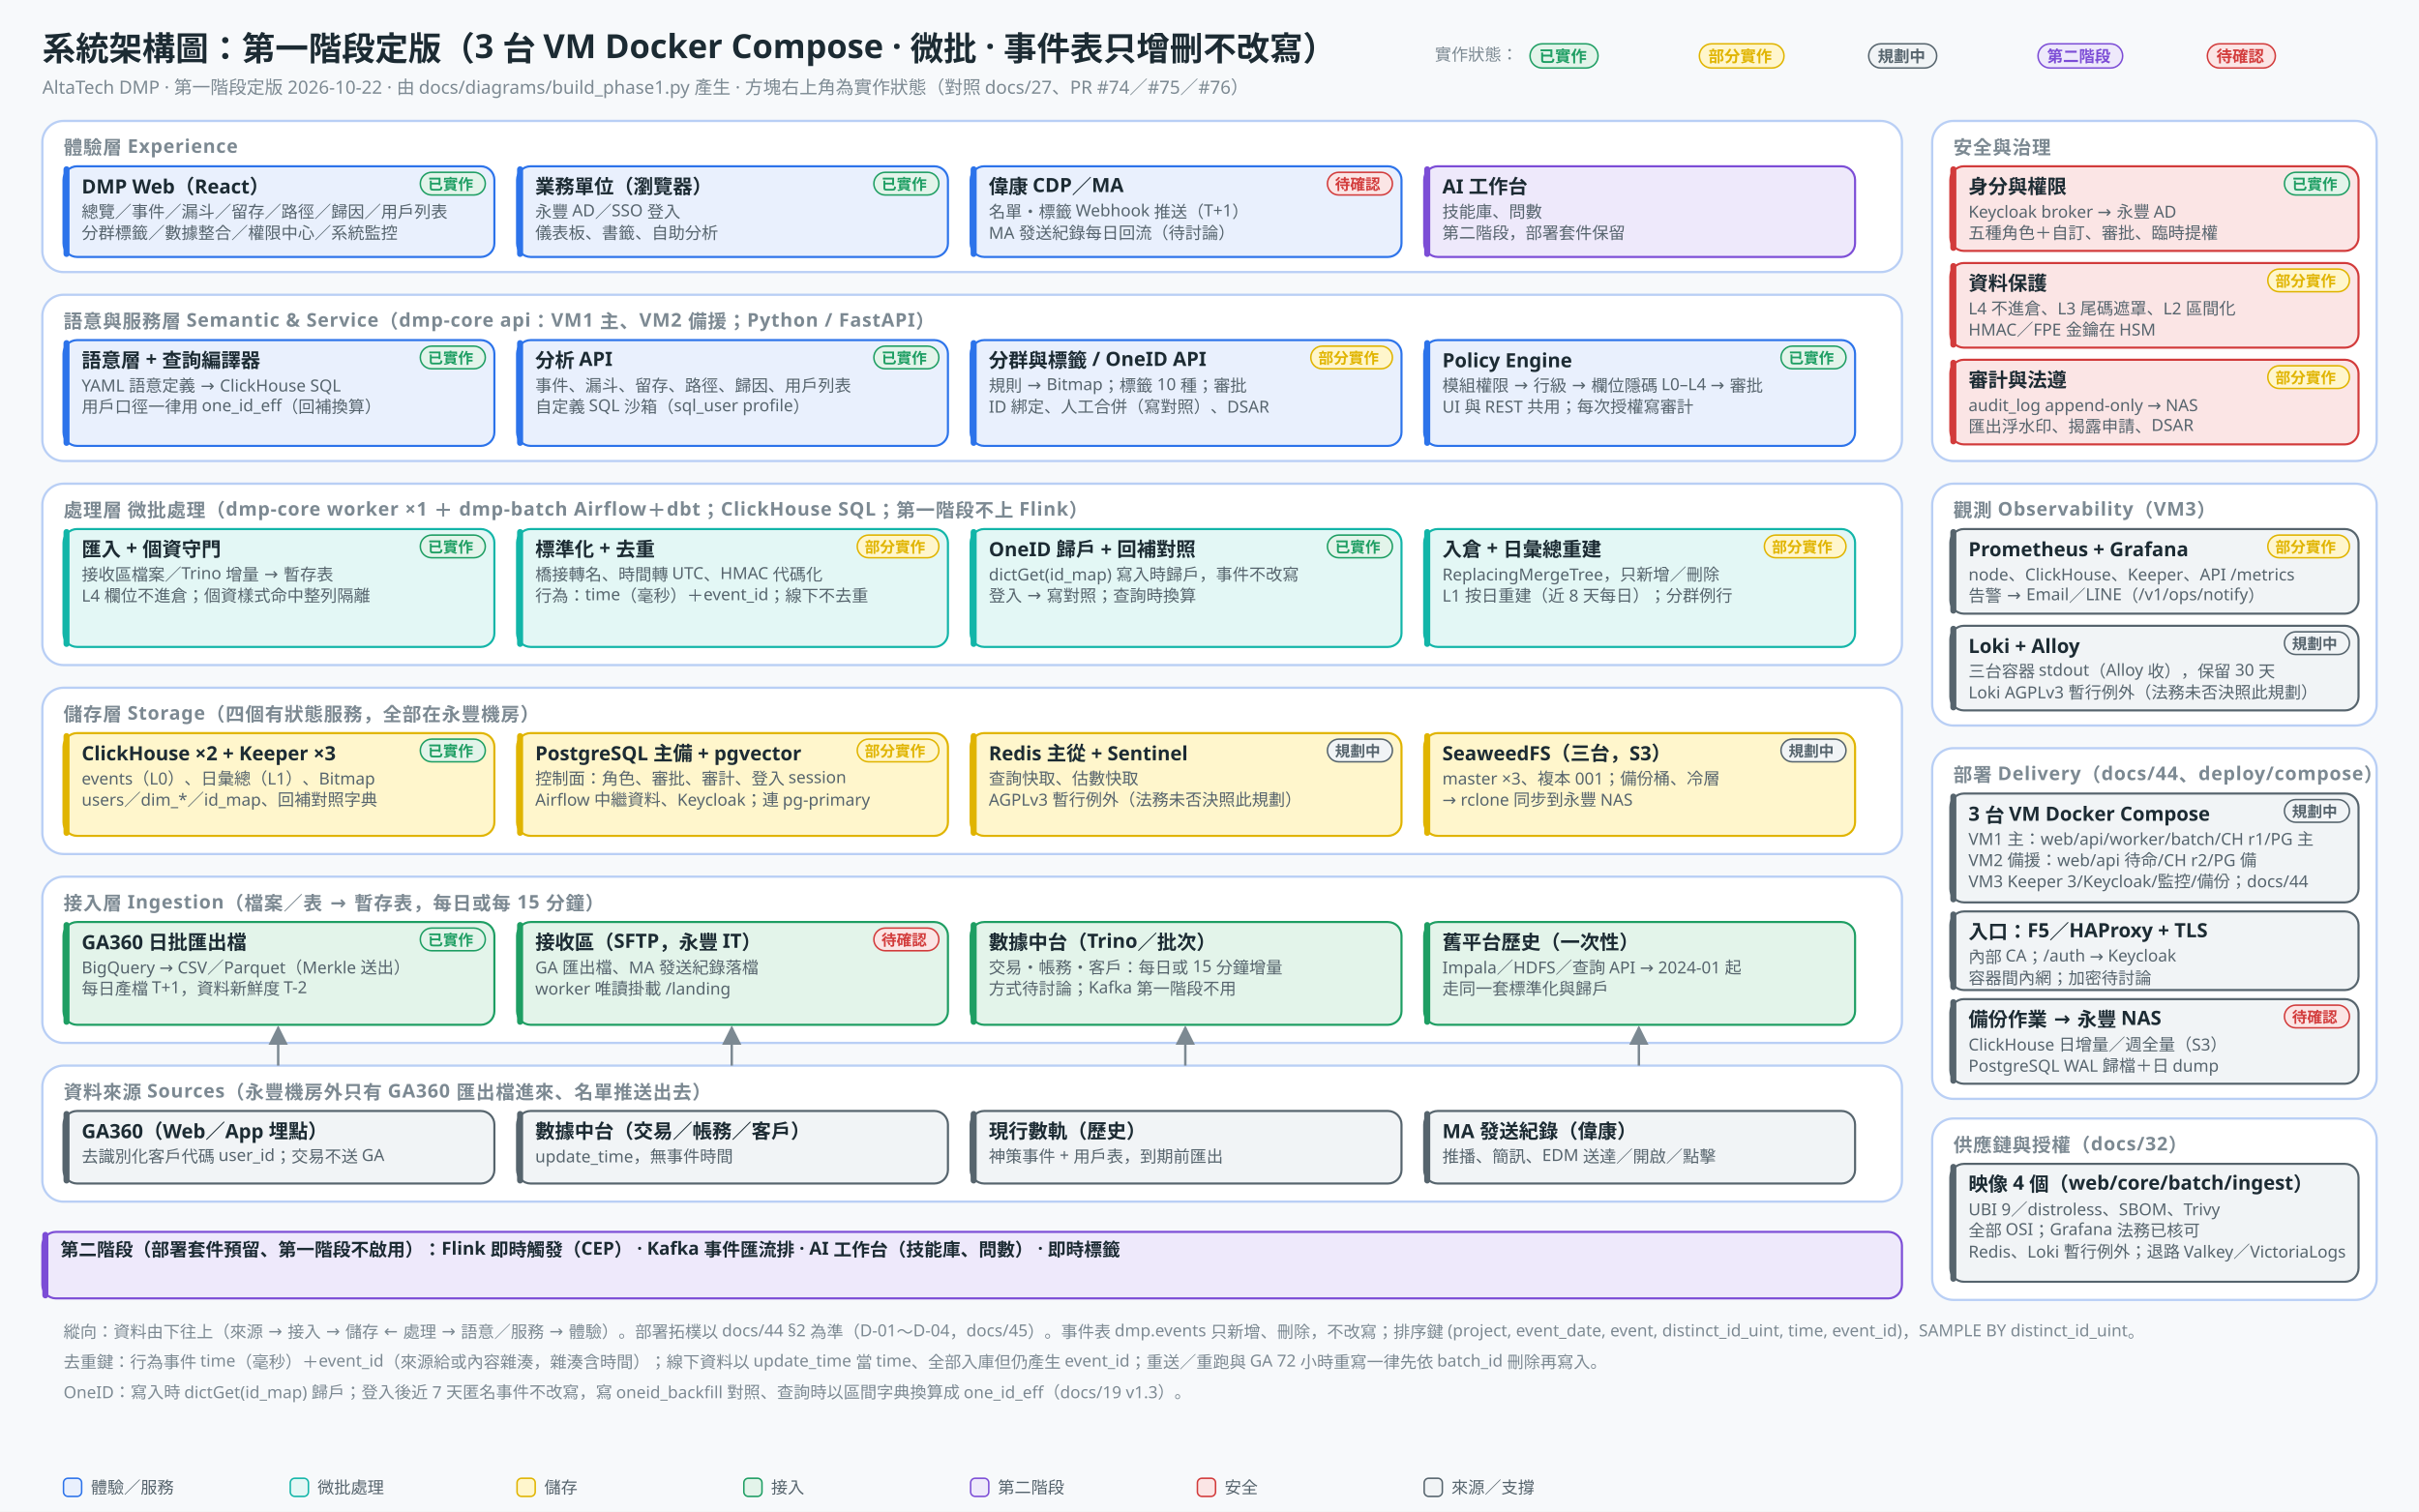
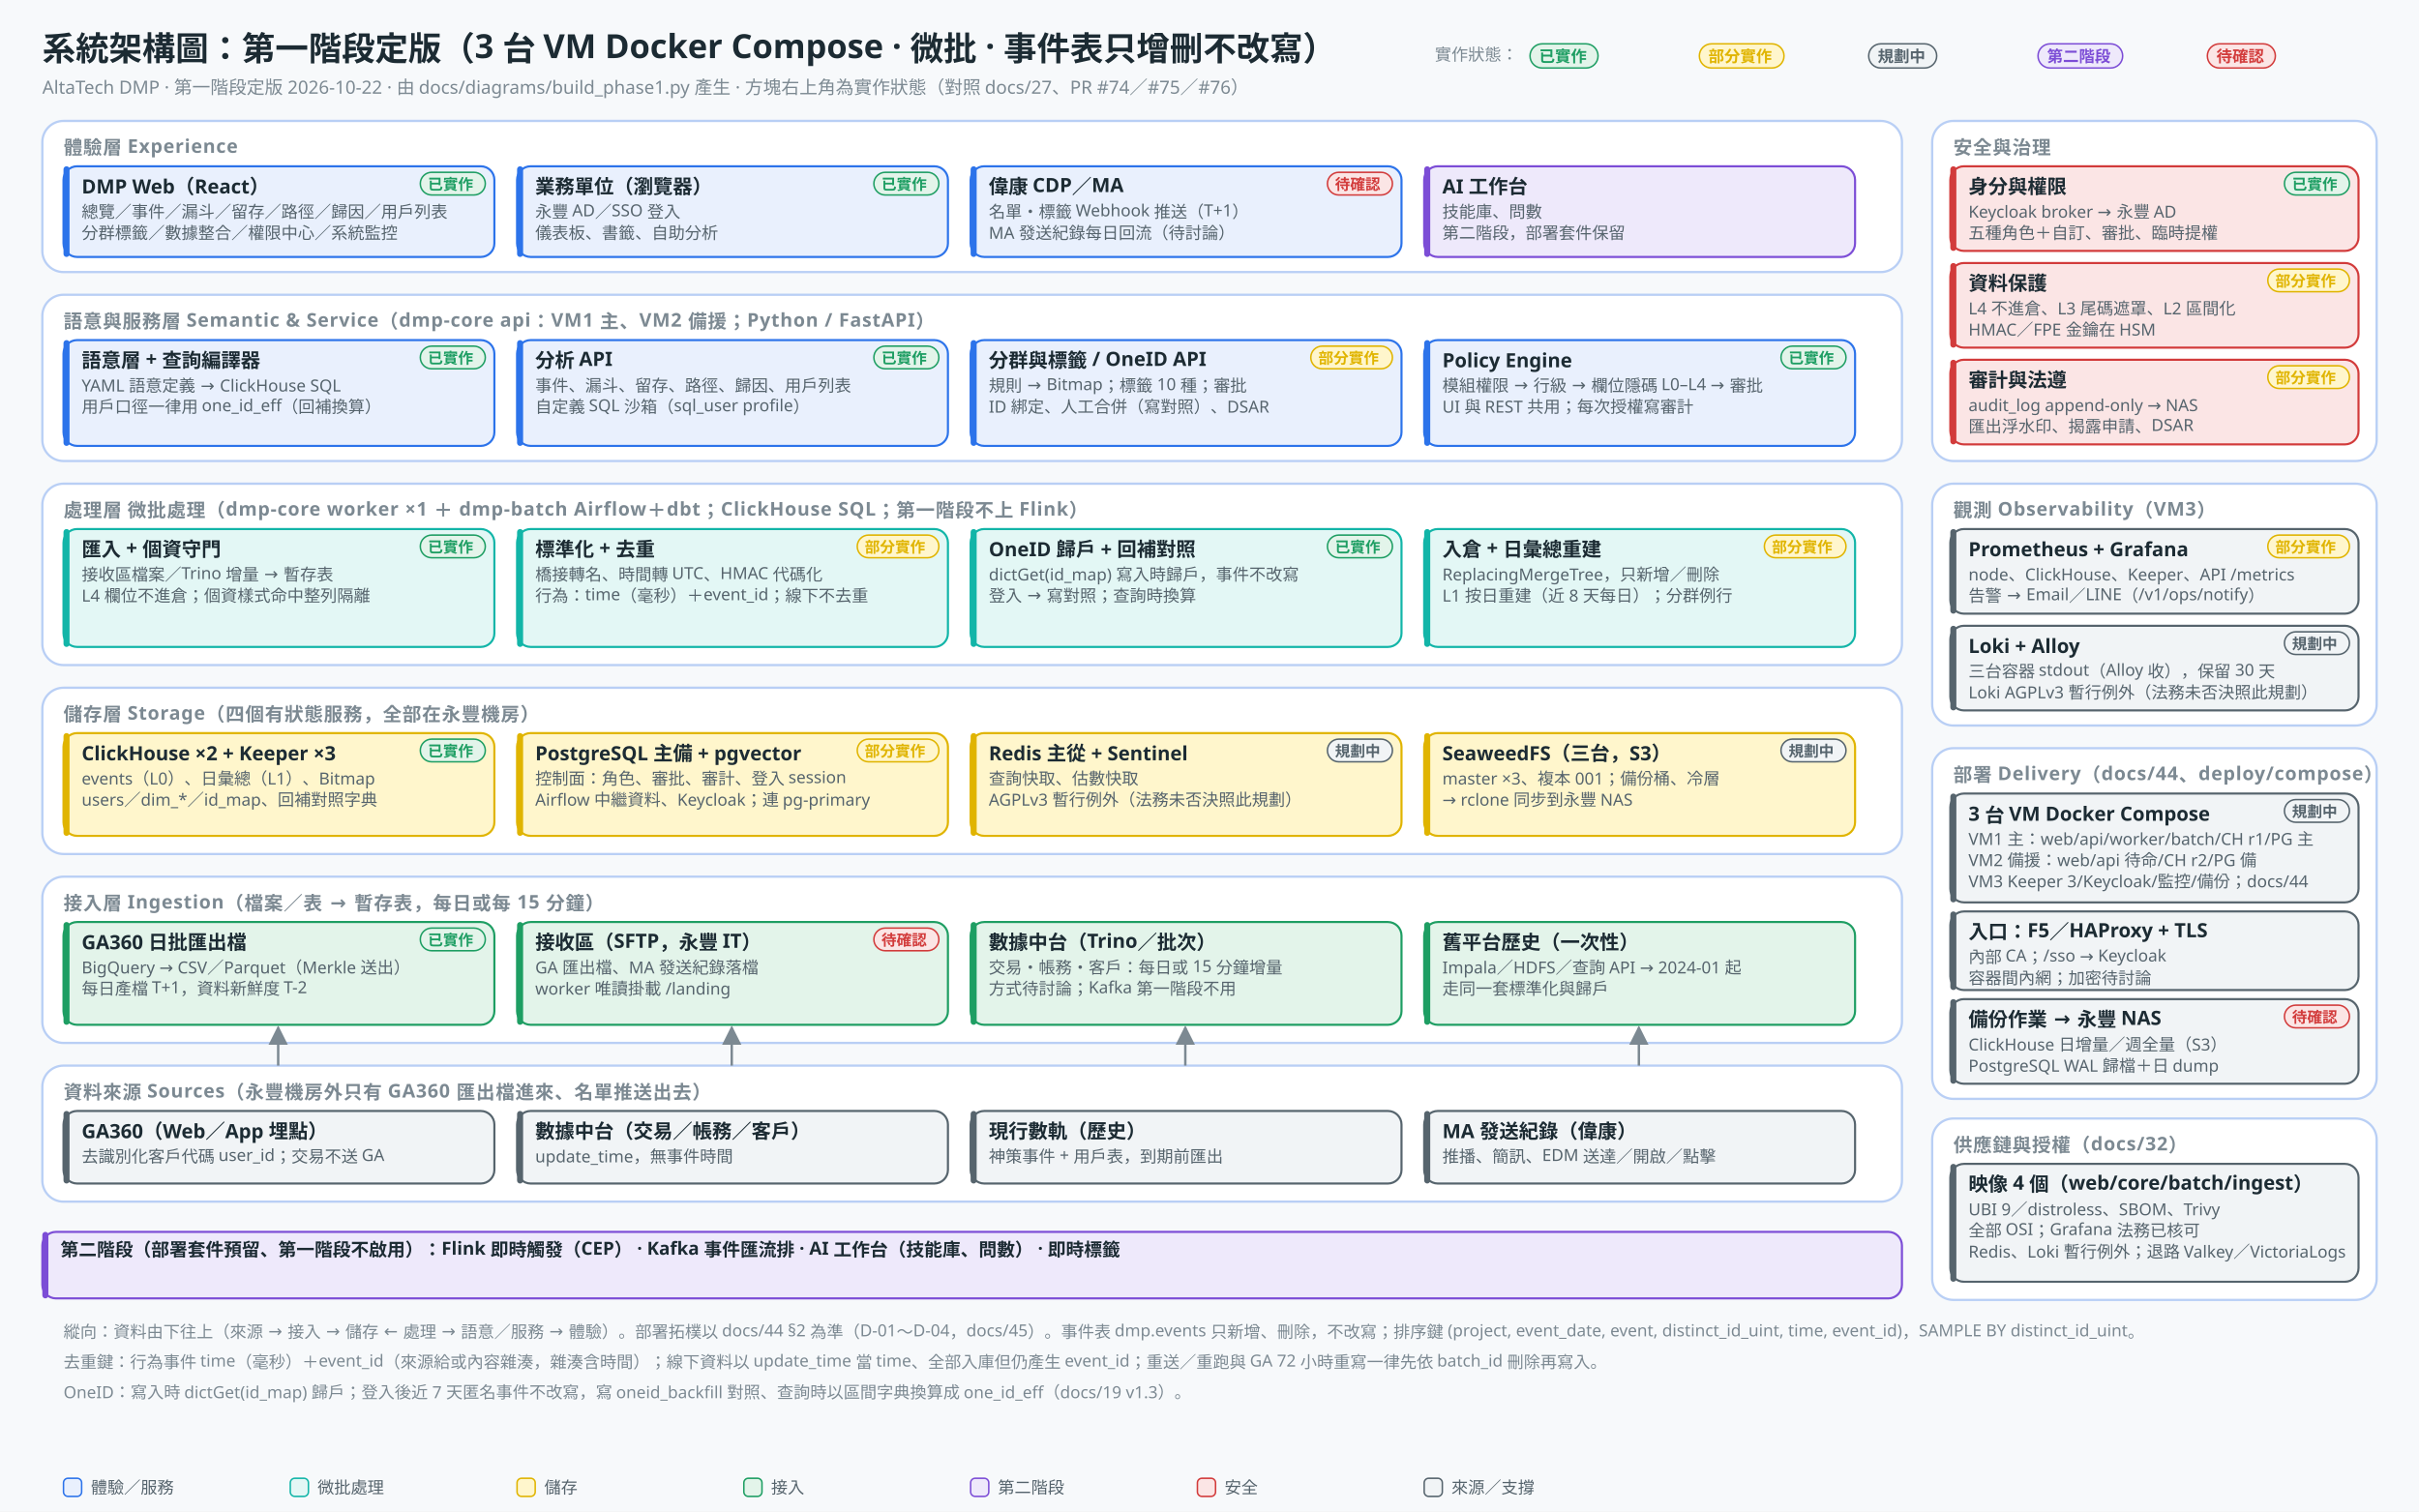
<svg xmlns="http://www.w3.org/2000/svg" viewBox="0 0 1600 1000" width="1600" height="1000">
  <defs>
    <marker id="ah" markerWidth="8" markerHeight="8" refX="7" refY="4" orient="auto">
      <path d="M0,0 L8,4 L0,8 z" fill="#7C8992" />
    </marker>
  </defs>
  <rect width="1600" height="1000" fill="#F7F9FB" />
  <text x="28" y="40" font-family="'Plus Jakarta Sans','Noto Sans TC','PingFang TC','Microsoft JhengHei',sans-serif" font-size="22" font-weight="800" fill="#1C2B33">系統架構圖：第一階段定版（3 台 VM Docker Compose · 微批 · 事件表只增刪不改寫）</text>
  <text x="1004" y="40" font-family="'Plus Jakarta Sans','Noto Sans TC','PingFang TC','Microsoft JhengHei',sans-serif" font-size="11" fill="#7C8992" text-anchor="end">實作狀態：</text>
  <rect x="1012" y="29" width="45" height="16" rx="8" fill="#E3F4EA" stroke="#1E9E63" />
  <text x="1018" y="41" font-family="'Plus Jakarta Sans','Noto Sans TC','PingFang TC','Microsoft JhengHei',sans-serif" font-size="10.5" font-weight="700" fill="#1E9E63">已實作</text>
  <rect x="1124" y="29" width="56" height="16" rx="8" fill="#FFF6CC" stroke="#E0B400" />
  <text x="1130" y="41" font-family="'Plus Jakarta Sans','Noto Sans TC','PingFang TC','Microsoft JhengHei',sans-serif" font-size="10.5" font-weight="700" fill="#E0B400">部分實作</text>
  <rect x="1236" y="29" width="45" height="16" rx="8" fill="#F1F4F6" stroke="#56646D" />
  <text x="1242" y="41" font-family="'Plus Jakarta Sans','Noto Sans TC','PingFang TC','Microsoft JhengHei',sans-serif" font-size="10.5" font-weight="700" fill="#56646D">規劃中</text>
  <rect x="1348" y="29" width="56" height="16" rx="8" fill="#EEE9FB" stroke="#7C4DD6" />
  <text x="1354" y="41" font-family="'Plus Jakarta Sans','Noto Sans TC','PingFang TC','Microsoft JhengHei',sans-serif" font-size="10.5" font-weight="700" fill="#7C4DD6">第二階段</text>
  <rect x="1460" y="29" width="45" height="16" rx="8" fill="#FBE5E5" stroke="#D23B3B" />
  <text x="1466" y="41" font-family="'Plus Jakarta Sans','Noto Sans TC','PingFang TC','Microsoft JhengHei',sans-serif" font-size="10.5" font-weight="700" fill="#D23B3B">待確認</text>
  <text x="28" y="62" font-family="'Plus Jakarta Sans','Noto Sans TC','PingFang TC','Microsoft JhengHei',sans-serif" font-size="12" fill="#7C8992">AltaTech DMP · 第一階段定版 2026-10-22 · 由 docs/diagrams/build_phase1.py 產生 · 方塊右上角為實作狀態（對照 docs/27、PR #74／#75／#76）</text>
  <rect x="28" y="80" width="1230" height="100" rx="14" fill="#FFFFFF" stroke="#B9CFF5" stroke-width="1.5" />
  <text x="42" y="102" font-family="'Plus Jakarta Sans','Noto Sans TC','PingFang TC','Microsoft JhengHei',sans-serif" font-size="12.5" font-weight="800" fill="#7C8992" letter-spacing=".5">體驗層  Experience</text>
  <rect x="42" y="110" width="285" height="60" rx="9" fill="#E9F0FD" stroke="#2C73EA" stroke-width="1.4" />
  <rect x="42" y="110" width="4" height="60" rx="2" fill="#2C73EA" />
  <text x="54" y="128" font-family="'Plus Jakarta Sans','Noto Sans TC','PingFang TC','Microsoft JhengHei',sans-serif" font-size="13" font-weight="700" fill="#1C2B33">DMP Web（React）</text>
  <text x="54" y="144" font-family="'Plus Jakarta Sans','Noto Sans TC','PingFang TC','Microsoft JhengHei',sans-serif" font-size="11" fill="#56646D">總覽／事件／漏斗／留存／路徑／歸因／用戶列表</text>
  <text x="54" y="158" font-family="'Plus Jakarta Sans','Noto Sans TC','PingFang TC','Microsoft JhengHei',sans-serif" font-size="11" fill="#56646D">分群標籤／數據整合／權限中心／系統監控</text>
  <rect x="278" y="114" width="43" height="15" rx="7.5" fill="#E3F4EA" stroke="#1E9E63" stroke-width="1" />
  <text x="283" y="125.5" font-family="'Plus Jakarta Sans','Noto Sans TC','PingFang TC','Microsoft JhengHei',sans-serif" font-size="10" font-weight="700" fill="#1E9E63">已實作</text>
  <rect x="342" y="110" width="285" height="60" rx="9" fill="#E9F0FD" stroke="#2C73EA" stroke-width="1.4" />
  <rect x="342" y="110" width="4" height="60" rx="2" fill="#2C73EA" />
  <text x="354" y="128" font-family="'Plus Jakarta Sans','Noto Sans TC','PingFang TC','Microsoft JhengHei',sans-serif" font-size="13" font-weight="700" fill="#1C2B33">業務單位（瀏覽器）</text>
  <text x="354" y="144" font-family="'Plus Jakarta Sans','Noto Sans TC','PingFang TC','Microsoft JhengHei',sans-serif" font-size="11" fill="#56646D">永豐 AD／SSO 登入</text>
  <text x="354" y="158" font-family="'Plus Jakarta Sans','Noto Sans TC','PingFang TC','Microsoft JhengHei',sans-serif" font-size="11" fill="#56646D">儀表板、書籤、自助分析</text>
  <rect x="578" y="114" width="43" height="15" rx="7.5" fill="#E3F4EA" stroke="#1E9E63" stroke-width="1" />
  <text x="583" y="125.5" font-family="'Plus Jakarta Sans','Noto Sans TC','PingFang TC','Microsoft JhengHei',sans-serif" font-size="10" font-weight="700" fill="#1E9E63">已實作</text>
  <rect x="642" y="110" width="285" height="60" rx="9" fill="#E9F0FD" stroke="#2C73EA" stroke-width="1.4" />
  <rect x="642" y="110" width="4" height="60" rx="2" fill="#2C73EA" />
  <text x="654" y="128" font-family="'Plus Jakarta Sans','Noto Sans TC','PingFang TC','Microsoft JhengHei',sans-serif" font-size="13" font-weight="700" fill="#1C2B33">偉康 CDP／MA</text>
  <text x="654" y="144" font-family="'Plus Jakarta Sans','Noto Sans TC','PingFang TC','Microsoft JhengHei',sans-serif" font-size="11" fill="#56646D">名單・標籤 Webhook 推送（T+1）</text>
  <text x="654" y="158" font-family="'Plus Jakarta Sans','Noto Sans TC','PingFang TC','Microsoft JhengHei',sans-serif" font-size="11" fill="#56646D">MA 發送紀錄每日回流（待討論）</text>
  <rect x="878" y="114" width="43" height="15" rx="7.5" fill="#FBE5E5" stroke="#D23B3B" stroke-width="1" />
  <text x="883" y="125.5" font-family="'Plus Jakarta Sans','Noto Sans TC','PingFang TC','Microsoft JhengHei',sans-serif" font-size="10" font-weight="700" fill="#D23B3B">待確認</text>
  <rect x="942" y="110" width="285" height="60" rx="9" fill="#EEE9FB" stroke="#7C4DD6" stroke-width="1.4" />
  <rect x="942" y="110" width="4" height="60" rx="2" fill="#7C4DD6" />
  <text x="954" y="128" font-family="'Plus Jakarta Sans','Noto Sans TC','PingFang TC','Microsoft JhengHei',sans-serif" font-size="13" font-weight="700" fill="#1C2B33">AI 工作台</text>
  <text x="954" y="144" font-family="'Plus Jakarta Sans','Noto Sans TC','PingFang TC','Microsoft JhengHei',sans-serif" font-size="11" fill="#56646D">技能庫、問數</text>
  <text x="954" y="158" font-family="'Plus Jakarta Sans','Noto Sans TC','PingFang TC','Microsoft JhengHei',sans-serif" font-size="11" fill="#56646D">第二階段，部署套件保留</text>
  <rect x="28" y="195" width="1230" height="110" rx="14" fill="#FFFFFF" stroke="#B9CFF5" stroke-width="1.5" />
  <text x="42" y="217" font-family="'Plus Jakarta Sans','Noto Sans TC','PingFang TC','Microsoft JhengHei',sans-serif" font-size="12.5" font-weight="800" fill="#7C8992" letter-spacing=".5">語意與服務層  Semantic &amp; Service（dmp-core api：VM1 主、VM2 備援；Python / FastAPI）</text>
  <rect x="42" y="225" width="285" height="70" rx="9" fill="#E9F0FD" stroke="#2C73EA" stroke-width="1.4" />
  <rect x="42" y="225" width="4" height="70" rx="2" fill="#2C73EA" />
  <text x="54" y="243" font-family="'Plus Jakarta Sans','Noto Sans TC','PingFang TC','Microsoft JhengHei',sans-serif" font-size="13" font-weight="700" fill="#1C2B33">語意層 + 查詢編譯器</text>
  <text x="54" y="259" font-family="'Plus Jakarta Sans','Noto Sans TC','PingFang TC','Microsoft JhengHei',sans-serif" font-size="11" fill="#56646D">YAML 語意定義 → ClickHouse SQL</text>
  <text x="54" y="273" font-family="'Plus Jakarta Sans','Noto Sans TC','PingFang TC','Microsoft JhengHei',sans-serif" font-size="11" fill="#56646D">用戶口徑一律用 one_id_eff（回補換算）</text>
  <rect x="278" y="229" width="43" height="15" rx="7.5" fill="#E3F4EA" stroke="#1E9E63" stroke-width="1" />
  <text x="283" y="240.5" font-family="'Plus Jakarta Sans','Noto Sans TC','PingFang TC','Microsoft JhengHei',sans-serif" font-size="10" font-weight="700" fill="#1E9E63">已實作</text>
  <rect x="342" y="225" width="285" height="70" rx="9" fill="#E9F0FD" stroke="#2C73EA" stroke-width="1.4" />
  <rect x="342" y="225" width="4" height="70" rx="2" fill="#2C73EA" />
  <text x="354" y="243" font-family="'Plus Jakarta Sans','Noto Sans TC','PingFang TC','Microsoft JhengHei',sans-serif" font-size="13" font-weight="700" fill="#1C2B33">分析 API</text>
  <text x="354" y="259" font-family="'Plus Jakarta Sans','Noto Sans TC','PingFang TC','Microsoft JhengHei',sans-serif" font-size="11" fill="#56646D">事件、漏斗、留存、路徑、歸因、用戶列表</text>
  <text x="354" y="273" font-family="'Plus Jakarta Sans','Noto Sans TC','PingFang TC','Microsoft JhengHei',sans-serif" font-size="11" fill="#56646D">自定義 SQL 沙箱（sql_user profile）</text>
  <rect x="578" y="229" width="43" height="15" rx="7.5" fill="#E3F4EA" stroke="#1E9E63" stroke-width="1" />
  <text x="583" y="240.5" font-family="'Plus Jakarta Sans','Noto Sans TC','PingFang TC','Microsoft JhengHei',sans-serif" font-size="10" font-weight="700" fill="#1E9E63">已實作</text>
  <rect x="642" y="225" width="285" height="70" rx="9" fill="#E9F0FD" stroke="#2C73EA" stroke-width="1.4" />
  <rect x="642" y="225" width="4" height="70" rx="2" fill="#2C73EA" />
  <text x="654" y="243" font-family="'Plus Jakarta Sans','Noto Sans TC','PingFang TC','Microsoft JhengHei',sans-serif" font-size="13" font-weight="700" fill="#1C2B33">分群與標籤 / OneID API</text>
  <text x="654" y="259" font-family="'Plus Jakarta Sans','Noto Sans TC','PingFang TC','Microsoft JhengHei',sans-serif" font-size="11" fill="#56646D">規則 → Bitmap；標籤 10 種；審批</text>
  <text x="654" y="273" font-family="'Plus Jakarta Sans','Noto Sans TC','PingFang TC','Microsoft JhengHei',sans-serif" font-size="11" fill="#56646D">ID 綁定、人工合併（寫對照）、DSAR</text>
  <rect x="867" y="229" width="54" height="15" rx="7.5" fill="#FFF6CC" stroke="#E0B400" stroke-width="1" />
  <text x="872" y="240.5" font-family="'Plus Jakarta Sans','Noto Sans TC','PingFang TC','Microsoft JhengHei',sans-serif" font-size="10" font-weight="700" fill="#E0B400">部分實作</text>
  <rect x="942" y="225" width="285" height="70" rx="9" fill="#E9F0FD" stroke="#2C73EA" stroke-width="1.4" />
  <rect x="942" y="225" width="4" height="70" rx="2" fill="#2C73EA" />
  <text x="954" y="243" font-family="'Plus Jakarta Sans','Noto Sans TC','PingFang TC','Microsoft JhengHei',sans-serif" font-size="13" font-weight="700" fill="#1C2B33">Policy Engine</text>
  <text x="954" y="259" font-family="'Plus Jakarta Sans','Noto Sans TC','PingFang TC','Microsoft JhengHei',sans-serif" font-size="11" fill="#56646D">模組權限 → 行級 → 欄位隱碼 L0–L4 → 審批</text>
  <text x="954" y="273" font-family="'Plus Jakarta Sans','Noto Sans TC','PingFang TC','Microsoft JhengHei',sans-serif" font-size="11" fill="#56646D">UI 與 REST 共用；每次授權寫審計</text>
  <rect x="1178" y="229" width="43" height="15" rx="7.5" fill="#E3F4EA" stroke="#1E9E63" stroke-width="1" />
  <text x="1183" y="240.5" font-family="'Plus Jakarta Sans','Noto Sans TC','PingFang TC','Microsoft JhengHei',sans-serif" font-size="10" font-weight="700" fill="#1E9E63">已實作</text>
  <rect x="28" y="320" width="1230" height="120" rx="14" fill="#FFFFFF" stroke="#B9CFF5" stroke-width="1.5" />
  <text x="42" y="342" font-family="'Plus Jakarta Sans','Noto Sans TC','PingFang TC','Microsoft JhengHei',sans-serif" font-size="12.5" font-weight="800" fill="#7C8992" letter-spacing=".5">處理層  微批處理（dmp-core worker ×1 ＋ dmp-batch Airflow＋dbt；ClickHouse SQL；第一階段不上 Flink）</text>
  <rect x="42" y="350" width="285" height="78" rx="9" fill="#E3F7F5" stroke="#12B5A8" stroke-width="1.4" />
  <rect x="42" y="350" width="4" height="78" rx="2" fill="#12B5A8" />
  <text x="54" y="368" font-family="'Plus Jakarta Sans','Noto Sans TC','PingFang TC','Microsoft JhengHei',sans-serif" font-size="13" font-weight="700" fill="#1C2B33">匯入 + 個資守門</text>
  <text x="54" y="384" font-family="'Plus Jakarta Sans','Noto Sans TC','PingFang TC','Microsoft JhengHei',sans-serif" font-size="11" fill="#56646D">接收區檔案／Trino 增量 → 暫存表</text>
  <text x="54" y="398" font-family="'Plus Jakarta Sans','Noto Sans TC','PingFang TC','Microsoft JhengHei',sans-serif" font-size="11" fill="#56646D">L4 欄位不進倉；個資樣式命中整列隔離</text>
  <rect x="278" y="354" width="43" height="15" rx="7.5" fill="#E3F4EA" stroke="#1E9E63" stroke-width="1" />
  <text x="283" y="365.5" font-family="'Plus Jakarta Sans','Noto Sans TC','PingFang TC','Microsoft JhengHei',sans-serif" font-size="10" font-weight="700" fill="#1E9E63">已實作</text>
  <rect x="342" y="350" width="285" height="78" rx="9" fill="#E3F7F5" stroke="#12B5A8" stroke-width="1.4" />
  <rect x="342" y="350" width="4" height="78" rx="2" fill="#12B5A8" />
  <text x="354" y="368" font-family="'Plus Jakarta Sans','Noto Sans TC','PingFang TC','Microsoft JhengHei',sans-serif" font-size="13" font-weight="700" fill="#1C2B33">標準化 + 去重</text>
  <text x="354" y="384" font-family="'Plus Jakarta Sans','Noto Sans TC','PingFang TC','Microsoft JhengHei',sans-serif" font-size="11" fill="#56646D">橋接轉名、時間轉 UTC、HMAC 代碼化</text>
  <text x="354" y="398" font-family="'Plus Jakarta Sans','Noto Sans TC','PingFang TC','Microsoft JhengHei',sans-serif" font-size="11" fill="#56646D">行為：time（毫秒）＋event_id；線下不去重</text>
  <rect x="567" y="354" width="54" height="15" rx="7.5" fill="#FFF6CC" stroke="#E0B400" stroke-width="1" />
  <text x="572" y="365.5" font-family="'Plus Jakarta Sans','Noto Sans TC','PingFang TC','Microsoft JhengHei',sans-serif" font-size="10" font-weight="700" fill="#E0B400">部分實作</text>
  <rect x="642" y="350" width="285" height="78" rx="9" fill="#E3F7F5" stroke="#12B5A8" stroke-width="1.4" />
  <rect x="642" y="350" width="4" height="78" rx="2" fill="#12B5A8" />
  <text x="654" y="368" font-family="'Plus Jakarta Sans','Noto Sans TC','PingFang TC','Microsoft JhengHei',sans-serif" font-size="13" font-weight="700" fill="#1C2B33">OneID 歸戶 + 回補對照</text>
  <text x="654" y="384" font-family="'Plus Jakarta Sans','Noto Sans TC','PingFang TC','Microsoft JhengHei',sans-serif" font-size="11" fill="#56646D">dictGet(id_map) 寫入時歸戶，事件不改寫</text>
  <text x="654" y="398" font-family="'Plus Jakarta Sans','Noto Sans TC','PingFang TC','Microsoft JhengHei',sans-serif" font-size="11" fill="#56646D">登入 → 寫對照；查詢時換算</text>
  <rect x="878" y="354" width="43" height="15" rx="7.5" fill="#E3F4EA" stroke="#1E9E63" stroke-width="1" />
  <text x="883" y="365.5" font-family="'Plus Jakarta Sans','Noto Sans TC','PingFang TC','Microsoft JhengHei',sans-serif" font-size="10" font-weight="700" fill="#1E9E63">已實作</text>
  <rect x="942" y="350" width="285" height="78" rx="9" fill="#E3F7F5" stroke="#12B5A8" stroke-width="1.4" />
  <rect x="942" y="350" width="4" height="78" rx="2" fill="#12B5A8" />
  <text x="954" y="368" font-family="'Plus Jakarta Sans','Noto Sans TC','PingFang TC','Microsoft JhengHei',sans-serif" font-size="13" font-weight="700" fill="#1C2B33">入倉 + 日彙總重建</text>
  <text x="954" y="384" font-family="'Plus Jakarta Sans','Noto Sans TC','PingFang TC','Microsoft JhengHei',sans-serif" font-size="11" fill="#56646D">ReplacingMergeTree，只新增／刪除</text>
  <text x="954" y="398" font-family="'Plus Jakarta Sans','Noto Sans TC','PingFang TC','Microsoft JhengHei',sans-serif" font-size="11" fill="#56646D">L1 按日重建（近 8 天每日）；分群例行</text>
  <rect x="1167" y="354" width="54" height="15" rx="7.5" fill="#FFF6CC" stroke="#E0B400" stroke-width="1" />
  <text x="1172" y="365.5" font-family="'Plus Jakarta Sans','Noto Sans TC','PingFang TC','Microsoft JhengHei',sans-serif" font-size="10" font-weight="700" fill="#E0B400">部分實作</text>
  <rect x="28" y="455" width="1230" height="110" rx="14" fill="#FFFFFF" stroke="#B9CFF5" stroke-width="1.5" />
  <text x="42" y="477" font-family="'Plus Jakarta Sans','Noto Sans TC','PingFang TC','Microsoft JhengHei',sans-serif" font-size="12.5" font-weight="800" fill="#7C8992" letter-spacing=".5">儲存層  Storage（四個有狀態服務，全部在永豐機房）</text>
  <rect x="42" y="485" width="285" height="68" rx="9" fill="#FFF6CC" stroke="#E0B400" stroke-width="1.4" />
  <rect x="42" y="485" width="4" height="68" rx="2" fill="#E0B400" />
  <text x="54" y="503" font-family="'Plus Jakarta Sans','Noto Sans TC','PingFang TC','Microsoft JhengHei',sans-serif" font-size="13" font-weight="700" fill="#1C2B33">ClickHouse ×2 + Keeper ×3</text>
  <text x="54" y="519" font-family="'Plus Jakarta Sans','Noto Sans TC','PingFang TC','Microsoft JhengHei',sans-serif" font-size="11" fill="#56646D">events（L0）、日彙總（L1）、Bitmap</text>
  <text x="54" y="533" font-family="'Plus Jakarta Sans','Noto Sans TC','PingFang TC','Microsoft JhengHei',sans-serif" font-size="11" fill="#56646D">users／dim_*／id_map、回補對照字典</text>
  <rect x="278" y="489" width="43" height="15" rx="7.5" fill="#E3F4EA" stroke="#1E9E63" stroke-width="1" />
  <text x="283" y="500.5" font-family="'Plus Jakarta Sans','Noto Sans TC','PingFang TC','Microsoft JhengHei',sans-serif" font-size="10" font-weight="700" fill="#1E9E63">已實作</text>
  <rect x="342" y="485" width="285" height="68" rx="9" fill="#FFF6CC" stroke="#E0B400" stroke-width="1.4" />
  <rect x="342" y="485" width="4" height="68" rx="2" fill="#E0B400" />
  <text x="354" y="503" font-family="'Plus Jakarta Sans','Noto Sans TC','PingFang TC','Microsoft JhengHei',sans-serif" font-size="13" font-weight="700" fill="#1C2B33">PostgreSQL 主備 + pgvector</text>
  <text x="354" y="519" font-family="'Plus Jakarta Sans','Noto Sans TC','PingFang TC','Microsoft JhengHei',sans-serif" font-size="11" fill="#56646D">控制面：角色、審批、審計、登入 session</text>
  <text x="354" y="533" font-family="'Plus Jakarta Sans','Noto Sans TC','PingFang TC','Microsoft JhengHei',sans-serif" font-size="11" fill="#56646D">Airflow 中繼資料、Keycloak；連 pg-primary</text>
  <rect x="567" y="489" width="54" height="15" rx="7.5" fill="#FFF6CC" stroke="#E0B400" stroke-width="1" />
  <text x="572" y="500.5" font-family="'Plus Jakarta Sans','Noto Sans TC','PingFang TC','Microsoft JhengHei',sans-serif" font-size="10" font-weight="700" fill="#E0B400">部分實作</text>
  <rect x="642" y="485" width="285" height="68" rx="9" fill="#FFF6CC" stroke="#E0B400" stroke-width="1.4" />
  <rect x="642" y="485" width="4" height="68" rx="2" fill="#E0B400" />
  <text x="654" y="503" font-family="'Plus Jakarta Sans','Noto Sans TC','PingFang TC','Microsoft JhengHei',sans-serif" font-size="13" font-weight="700" fill="#1C2B33">Redis 主從 + Sentinel</text>
  <text x="654" y="519" font-family="'Plus Jakarta Sans','Noto Sans TC','PingFang TC','Microsoft JhengHei',sans-serif" font-size="11" fill="#56646D">查詢快取、估數快取</text>
  <text x="654" y="533" font-family="'Plus Jakarta Sans','Noto Sans TC','PingFang TC','Microsoft JhengHei',sans-serif" font-size="11" fill="#56646D">AGPLv3 暫行例外（法務未否決照此規劃）</text>
  <rect x="878" y="489" width="43" height="15" rx="7.5" fill="#F1F4F6" stroke="#56646D" stroke-width="1" />
  <text x="883" y="500.5" font-family="'Plus Jakarta Sans','Noto Sans TC','PingFang TC','Microsoft JhengHei',sans-serif" font-size="10" font-weight="700" fill="#56646D">規劃中</text>
  <rect x="942" y="485" width="285" height="68" rx="9" fill="#FFF6CC" stroke="#E0B400" stroke-width="1.4" />
  <rect x="942" y="485" width="4" height="68" rx="2" fill="#E0B400" />
  <text x="954" y="503" font-family="'Plus Jakarta Sans','Noto Sans TC','PingFang TC','Microsoft JhengHei',sans-serif" font-size="13" font-weight="700" fill="#1C2B33">SeaweedFS（三台，S3）</text>
  <text x="954" y="519" font-family="'Plus Jakarta Sans','Noto Sans TC','PingFang TC','Microsoft JhengHei',sans-serif" font-size="11" fill="#56646D">master ×3、複本 001；備份桶、冷層</text>
  <text x="954" y="533" font-family="'Plus Jakarta Sans','Noto Sans TC','PingFang TC','Microsoft JhengHei',sans-serif" font-size="11" fill="#56646D">→ rclone 同步到永豐 NAS</text>
  <rect x="1178" y="489" width="43" height="15" rx="7.5" fill="#F1F4F6" stroke="#56646D" stroke-width="1" />
  <text x="1183" y="500.5" font-family="'Plus Jakarta Sans','Noto Sans TC','PingFang TC','Microsoft JhengHei',sans-serif" font-size="10" font-weight="700" fill="#56646D">規劃中</text>
  <rect x="28" y="580" width="1230" height="110" rx="14" fill="#FFFFFF" stroke="#B9CFF5" stroke-width="1.5" />
  <text x="42" y="602" font-family="'Plus Jakarta Sans','Noto Sans TC','PingFang TC','Microsoft JhengHei',sans-serif" font-size="12.5" font-weight="800" fill="#7C8992" letter-spacing=".5">接入層  Ingestion（檔案／表 → 暫存表，每日或每 15 分鐘）</text>
  <rect x="42" y="610" width="285" height="68" rx="9" fill="#E3F4EA" stroke="#1E9E63" stroke-width="1.4" />
  <rect x="42" y="610" width="4" height="68" rx="2" fill="#1E9E63" />
  <text x="54" y="628" font-family="'Plus Jakarta Sans','Noto Sans TC','PingFang TC','Microsoft JhengHei',sans-serif" font-size="13" font-weight="700" fill="#1C2B33">GA360 日批匯出檔</text>
  <text x="54" y="644" font-family="'Plus Jakarta Sans','Noto Sans TC','PingFang TC','Microsoft JhengHei',sans-serif" font-size="11" fill="#56646D">BigQuery → CSV／Parquet（Merkle 送出）</text>
  <text x="54" y="658" font-family="'Plus Jakarta Sans','Noto Sans TC','PingFang TC','Microsoft JhengHei',sans-serif" font-size="11" fill="#56646D">每日產檔 T+1，資料新鮮度 T-2</text>
  <rect x="278" y="614" width="43" height="15" rx="7.5" fill="#E3F4EA" stroke="#1E9E63" stroke-width="1" />
  <text x="283" y="625.5" font-family="'Plus Jakarta Sans','Noto Sans TC','PingFang TC','Microsoft JhengHei',sans-serif" font-size="10" font-weight="700" fill="#1E9E63">已實作</text>
  <rect x="342" y="610" width="285" height="68" rx="9" fill="#E3F4EA" stroke="#1E9E63" stroke-width="1.4" />
  <rect x="342" y="610" width="4" height="68" rx="2" fill="#1E9E63" />
  <text x="354" y="628" font-family="'Plus Jakarta Sans','Noto Sans TC','PingFang TC','Microsoft JhengHei',sans-serif" font-size="13" font-weight="700" fill="#1C2B33">接收區（SFTP，永豐 IT）</text>
  <text x="354" y="644" font-family="'Plus Jakarta Sans','Noto Sans TC','PingFang TC','Microsoft JhengHei',sans-serif" font-size="11" fill="#56646D">GA 匯出檔、MA 發送紀錄落檔</text>
  <text x="354" y="658" font-family="'Plus Jakarta Sans','Noto Sans TC','PingFang TC','Microsoft JhengHei',sans-serif" font-size="11" fill="#56646D">worker 唯讀掛載 /landing</text>
  <rect x="578" y="614" width="43" height="15" rx="7.5" fill="#FBE5E5" stroke="#D23B3B" stroke-width="1" />
  <text x="583" y="625.5" font-family="'Plus Jakarta Sans','Noto Sans TC','PingFang TC','Microsoft JhengHei',sans-serif" font-size="10" font-weight="700" fill="#D23B3B">待確認</text>
  <rect x="642" y="610" width="285" height="68" rx="9" fill="#E3F4EA" stroke="#1E9E63" stroke-width="1.4" />
  <rect x="642" y="610" width="4" height="68" rx="2" fill="#1E9E63" />
  <text x="654" y="628" font-family="'Plus Jakarta Sans','Noto Sans TC','PingFang TC','Microsoft JhengHei',sans-serif" font-size="13" font-weight="700" fill="#1C2B33">數據中台（Trino／批次）</text>
  <text x="654" y="644" font-family="'Plus Jakarta Sans','Noto Sans TC','PingFang TC','Microsoft JhengHei',sans-serif" font-size="11" fill="#56646D">交易・帳務・客戶：每日或 15 分鐘增量</text>
  <text x="654" y="658" font-family="'Plus Jakarta Sans','Noto Sans TC','PingFang TC','Microsoft JhengHei',sans-serif" font-size="11" fill="#56646D">方式待討論；Kafka 第一階段不用</text>
  <rect x="942" y="610" width="285" height="68" rx="9" fill="#E3F4EA" stroke="#1E9E63" stroke-width="1.4" />
  <rect x="942" y="610" width="4" height="68" rx="2" fill="#1E9E63" />
  <text x="954" y="628" font-family="'Plus Jakarta Sans','Noto Sans TC','PingFang TC','Microsoft JhengHei',sans-serif" font-size="13" font-weight="700" fill="#1C2B33">舊平台歷史（一次性）</text>
  <text x="954" y="644" font-family="'Plus Jakarta Sans','Noto Sans TC','PingFang TC','Microsoft JhengHei',sans-serif" font-size="11" fill="#56646D">Impala／HDFS／查詢 API → 2024-01 起</text>
  <text x="954" y="658" font-family="'Plus Jakarta Sans','Noto Sans TC','PingFang TC','Microsoft JhengHei',sans-serif" font-size="11" fill="#56646D">走同一套標準化與歸戶</text>
  <rect x="28" y="705" width="1230" height="90" rx="14" fill="#FFFFFF" stroke="#B9CFF5" stroke-width="1.5" />
  <text x="42" y="727" font-family="'Plus Jakarta Sans','Noto Sans TC','PingFang TC','Microsoft JhengHei',sans-serif" font-size="12.5" font-weight="800" fill="#7C8992" letter-spacing=".5">資料來源  Sources（永豐機房外只有 GA360 匯出檔進來、名單推送出去）</text>
  <rect x="42" y="735" width="285" height="48" rx="9" fill="#F1F4F6" stroke="#56646D" stroke-width="1.4" />
  <rect x="42" y="735" width="4" height="48" rx="2" fill="#56646D" />
  <text x="54" y="753" font-family="'Plus Jakarta Sans','Noto Sans TC','PingFang TC','Microsoft JhengHei',sans-serif" font-size="13" font-weight="700" fill="#1C2B33">GA360（Web／App 埋點）</text>
  <text x="54" y="769" font-family="'Plus Jakarta Sans','Noto Sans TC','PingFang TC','Microsoft JhengHei',sans-serif" font-size="11" fill="#56646D">去識別化客戶代碼 user_id；交易不送 GA</text>
  <rect x="342" y="735" width="285" height="48" rx="9" fill="#F1F4F6" stroke="#56646D" stroke-width="1.4" />
  <rect x="342" y="735" width="4" height="48" rx="2" fill="#56646D" />
  <text x="354" y="753" font-family="'Plus Jakarta Sans','Noto Sans TC','PingFang TC','Microsoft JhengHei',sans-serif" font-size="13" font-weight="700" fill="#1C2B33">數據中台（交易／帳務／客戶）</text>
  <text x="354" y="769" font-family="'Plus Jakarta Sans','Noto Sans TC','PingFang TC','Microsoft JhengHei',sans-serif" font-size="11" fill="#56646D">update_time，無事件時間</text>
  <rect x="642" y="735" width="285" height="48" rx="9" fill="#F1F4F6" stroke="#56646D" stroke-width="1.4" />
  <rect x="642" y="735" width="4" height="48" rx="2" fill="#56646D" />
  <text x="654" y="753" font-family="'Plus Jakarta Sans','Noto Sans TC','PingFang TC','Microsoft JhengHei',sans-serif" font-size="13" font-weight="700" fill="#1C2B33">現行數軌（歷史）</text>
  <text x="654" y="769" font-family="'Plus Jakarta Sans','Noto Sans TC','PingFang TC','Microsoft JhengHei',sans-serif" font-size="11" fill="#56646D">神策事件 + 用戶表，到期前匯出</text>
  <rect x="942" y="735" width="285" height="48" rx="9" fill="#F1F4F6" stroke="#56646D" stroke-width="1.4" />
  <rect x="942" y="735" width="4" height="48" rx="2" fill="#56646D" />
  <text x="954" y="753" font-family="'Plus Jakarta Sans','Noto Sans TC','PingFang TC','Microsoft JhengHei',sans-serif" font-size="13" font-weight="700" fill="#1C2B33">MA 發送紀錄（偉康）</text>
  <text x="954" y="769" font-family="'Plus Jakarta Sans','Noto Sans TC','PingFang TC','Microsoft JhengHei',sans-serif" font-size="11" fill="#56646D">推播、簡訊、EDM 送達／開啟／點擊</text>
  <path d="M184,705 L184,680" fill="none" stroke="#7C8992" stroke-width="1.6" marker-end="url(#ah)" />
  <path d="M484,705 L484,680" fill="none" stroke="#7C8992" stroke-width="1.6" marker-end="url(#ah)" />
  <path d="M784,705 L784,680" fill="none" stroke="#7C8992" stroke-width="1.6" marker-end="url(#ah)" />
  <path d="M1084,705 L1084,680" fill="none" stroke="#7C8992" stroke-width="1.6" marker-end="url(#ah)" />
  <rect x="28" y="815" width="1230" height="44" rx="9" fill="#EEE9FB" stroke="#7C4DD6" stroke-width="1.4" />
  <rect x="28" y="815" width="4" height="44" rx="2" fill="#7C4DD6" />
  <text x="40" y="831" font-family="'Plus Jakarta Sans','Noto Sans TC','PingFang TC','Microsoft JhengHei',sans-serif" font-size="12" font-weight="700" fill="#1C2B33">第二階段（部署套件預留、第一階段不啟用）：Flink 即時觸發（CEP） · Kafka 事件匯流排 · AI 工作台（技能庫、問數） · 即時標籤</text>
  <text x="42" y="885" font-family="'Plus Jakarta Sans','Noto Sans TC','PingFang TC','Microsoft JhengHei',sans-serif" font-size="11" fill="#7C8992">縱向：資料由下往上（來源 → 接入 → 儲存 ← 處理 → 語意／服務 → 體驗）。部署拓樸以 docs/44 §2 為準（D-01～D-04，docs/45）。事件表 dmp.events 只新增、刪除，不改寫；排序鍵 (project, event_date, event, distinct_id_uint, time, event_id)，SAMPLE BY distinct_id_uint。</text>
  <text x="42" y="905" font-family="'Plus Jakarta Sans','Noto Sans TC','PingFang TC','Microsoft JhengHei',sans-serif" font-size="11" fill="#7C8992">去重鍵：行為事件 time（毫秒）＋event_id（來源給或內容雜湊，雜湊含時間）；線下資料以 update_time 當 time、全部入庫但仍產生 event_id；重送／重跑與 GA 72 小時重寫一律先依 batch_id 刪除再寫入。</text>
  <text x="42" y="925" font-family="'Plus Jakarta Sans','Noto Sans TC','PingFang TC','Microsoft JhengHei',sans-serif" font-size="11" fill="#7C8992">OneID：寫入時 dictGet(id_map) 歸戶；登入後近 7 天匿名事件不改寫，寫 oneid_backfill 對照、查詢時以區間字典換算成 one_id_eff（docs/19 v1.3）。</text>
  <rect x="1278" y="80" width="294" height="225" rx="14" fill="#FFFFFF" stroke="#B9CFF5" stroke-width="1.5" />
  <text x="1292" y="102" font-family="'Plus Jakarta Sans','Noto Sans TC','PingFang TC','Microsoft JhengHei',sans-serif" font-size="12.5" font-weight="800" fill="#7C8992" letter-spacing=".5">安全與治理</text>
  <rect x="1290" y="110" width="270" height="56" rx="9" fill="#FBE5E5" stroke="#D23B3B" stroke-width="1.4" />
  <rect x="1290" y="110" width="4" height="56" rx="2" fill="#D23B3B" />
  <text x="1302" y="128" font-family="'Plus Jakarta Sans','Noto Sans TC','PingFang TC','Microsoft JhengHei',sans-serif" font-size="13" font-weight="700" fill="#1C2B33">身分與權限</text>
  <text x="1302" y="144" font-family="'Plus Jakarta Sans','Noto Sans TC','PingFang TC','Microsoft JhengHei',sans-serif" font-size="11" fill="#56646D">Keycloak broker → 永豐 AD</text>
  <text x="1302" y="158" font-family="'Plus Jakarta Sans','Noto Sans TC','PingFang TC','Microsoft JhengHei',sans-serif" font-size="11" fill="#56646D">五種角色＋自訂、審批、臨時提權</text>
  <rect x="1511" y="114" width="43" height="15" rx="7.5" fill="#E3F4EA" stroke="#1E9E63" stroke-width="1" />
  <text x="1516" y="125.5" font-family="'Plus Jakarta Sans','Noto Sans TC','PingFang TC','Microsoft JhengHei',sans-serif" font-size="10" font-weight="700" fill="#1E9E63">已實作</text>
  <rect x="1290" y="174" width="270" height="56" rx="9" fill="#FBE5E5" stroke="#D23B3B" stroke-width="1.4" />
  <rect x="1290" y="174" width="4" height="56" rx="2" fill="#D23B3B" />
  <text x="1302" y="192" font-family="'Plus Jakarta Sans','Noto Sans TC','PingFang TC','Microsoft JhengHei',sans-serif" font-size="13" font-weight="700" fill="#1C2B33">資料保護</text>
  <text x="1302" y="208" font-family="'Plus Jakarta Sans','Noto Sans TC','PingFang TC','Microsoft JhengHei',sans-serif" font-size="11" fill="#56646D">L4 不進倉、L3 尾碼遮罩、L2 區間化</text>
  <text x="1302" y="222" font-family="'Plus Jakarta Sans','Noto Sans TC','PingFang TC','Microsoft JhengHei',sans-serif" font-size="11" fill="#56646D">HMAC／FPE 金鑰在 HSM</text>
  <rect x="1500" y="178" width="54" height="15" rx="7.5" fill="#FFF6CC" stroke="#E0B400" stroke-width="1" />
  <text x="1505" y="189.5" font-family="'Plus Jakarta Sans','Noto Sans TC','PingFang TC','Microsoft JhengHei',sans-serif" font-size="10" font-weight="700" fill="#E0B400">部分實作</text>
  <rect x="1290" y="238" width="270" height="56" rx="9" fill="#FBE5E5" stroke="#D23B3B" stroke-width="1.4" />
  <rect x="1290" y="238" width="4" height="56" rx="2" fill="#D23B3B" />
  <text x="1302" y="256" font-family="'Plus Jakarta Sans','Noto Sans TC','PingFang TC','Microsoft JhengHei',sans-serif" font-size="13" font-weight="700" fill="#1C2B33">審計與法遵</text>
  <text x="1302" y="272" font-family="'Plus Jakarta Sans','Noto Sans TC','PingFang TC','Microsoft JhengHei',sans-serif" font-size="11" fill="#56646D">audit_log append-only → NAS</text>
  <text x="1302" y="286" font-family="'Plus Jakarta Sans','Noto Sans TC','PingFang TC','Microsoft JhengHei',sans-serif" font-size="11" fill="#56646D">匯出浮水印、揭露申請、DSAR</text>
  <rect x="1500" y="242" width="54" height="15" rx="7.5" fill="#FFF6CC" stroke="#E0B400" stroke-width="1" />
  <text x="1505" y="253.5" font-family="'Plus Jakarta Sans','Noto Sans TC','PingFang TC','Microsoft JhengHei',sans-serif" font-size="10" font-weight="700" fill="#E0B400">部分實作</text>
  <rect x="1278" y="320" width="294" height="160" rx="14" fill="#FFFFFF" stroke="#B9CFF5" stroke-width="1.5" />
  <text x="1292" y="342" font-family="'Plus Jakarta Sans','Noto Sans TC','PingFang TC','Microsoft JhengHei',sans-serif" font-size="12.5" font-weight="800" fill="#7C8992" letter-spacing=".5">觀測  Observability（VM3）</text>
  <rect x="1290" y="350" width="270" height="56" rx="9" fill="#F1F4F6" stroke="#56646D" stroke-width="1.4" />
  <rect x="1290" y="350" width="4" height="56" rx="2" fill="#56646D" />
  <text x="1302" y="368" font-family="'Plus Jakarta Sans','Noto Sans TC','PingFang TC','Microsoft JhengHei',sans-serif" font-size="13" font-weight="700" fill="#1C2B33">Prometheus + Grafana</text>
  <text x="1302" y="384" font-family="'Plus Jakarta Sans','Noto Sans TC','PingFang TC','Microsoft JhengHei',sans-serif" font-size="11" fill="#56646D">node、ClickHouse、Keeper、API /metrics</text>
  <text x="1302" y="398" font-family="'Plus Jakarta Sans','Noto Sans TC','PingFang TC','Microsoft JhengHei',sans-serif" font-size="11" fill="#56646D">告警 → Email／LINE（/v1/ops/notify）</text>
  <rect x="1500" y="354" width="54" height="15" rx="7.5" fill="#FFF6CC" stroke="#E0B400" stroke-width="1" />
  <text x="1505" y="365.5" font-family="'Plus Jakarta Sans','Noto Sans TC','PingFang TC','Microsoft JhengHei',sans-serif" font-size="10" font-weight="700" fill="#E0B400">部分實作</text>
  <rect x="1290" y="414" width="270" height="56" rx="9" fill="#F1F4F6" stroke="#56646D" stroke-width="1.4" />
  <rect x="1290" y="414" width="4" height="56" rx="2" fill="#56646D" />
  <text x="1302" y="432" font-family="'Plus Jakarta Sans','Noto Sans TC','PingFang TC','Microsoft JhengHei',sans-serif" font-size="13" font-weight="700" fill="#1C2B33">Loki + Alloy</text>
  <text x="1302" y="448" font-family="'Plus Jakarta Sans','Noto Sans TC','PingFang TC','Microsoft JhengHei',sans-serif" font-size="11" fill="#56646D">三台容器 stdout（Alloy 收），保留 30 天</text>
  <text x="1302" y="462" font-family="'Plus Jakarta Sans','Noto Sans TC','PingFang TC','Microsoft JhengHei',sans-serif" font-size="11" fill="#56646D">Loki AGPLv3 暫行例外（法務未否決照此規劃）</text>
  <rect x="1511" y="418" width="43" height="15" rx="7.5" fill="#F1F4F6" stroke="#56646D" stroke-width="1" />
  <text x="1516" y="429.5" font-family="'Plus Jakarta Sans','Noto Sans TC','PingFang TC','Microsoft JhengHei',sans-serif" font-size="10" font-weight="700" fill="#56646D">規劃中</text>
  <rect x="1278" y="495" width="294" height="232" rx="14" fill="#FFFFFF" stroke="#B9CFF5" stroke-width="1.5" />
  <text x="1292" y="517" font-family="'Plus Jakarta Sans','Noto Sans TC','PingFang TC','Microsoft JhengHei',sans-serif" font-size="12.5" font-weight="800" fill="#7C8992" letter-spacing=".5">部署  Delivery（docs/44、deploy/compose）</text>
  <rect x="1290" y="525" width="270" height="72" rx="9" fill="#F1F4F6" stroke="#56646D" stroke-width="1.4" />
  <rect x="1290" y="525" width="4" height="72" rx="2" fill="#56646D" />
  <text x="1302" y="543" font-family="'Plus Jakarta Sans','Noto Sans TC','PingFang TC','Microsoft JhengHei',sans-serif" font-size="13" font-weight="700" fill="#1C2B33">3 台 VM Docker Compose</text>
  <text x="1302" y="559" font-family="'Plus Jakarta Sans','Noto Sans TC','PingFang TC','Microsoft JhengHei',sans-serif" font-size="11" fill="#56646D">VM1 主：web/api/worker/batch/CH r1/PG 主</text>
  <text x="1302" y="573" font-family="'Plus Jakarta Sans','Noto Sans TC','PingFang TC','Microsoft JhengHei',sans-serif" font-size="11" fill="#56646D">VM2 備援：web/api 待命/CH r2/PG 備</text>
  <text x="1302" y="587" font-family="'Plus Jakarta Sans','Noto Sans TC','PingFang TC','Microsoft JhengHei',sans-serif" font-size="11" fill="#56646D">VM3 Keeper 3/Keycloak/監控/備份；docs/44</text>
  <rect x="1511" y="529" width="43" height="15" rx="7.5" fill="#F1F4F6" stroke="#56646D" stroke-width="1" />
  <text x="1516" y="540.5" font-family="'Plus Jakarta Sans','Noto Sans TC','PingFang TC','Microsoft JhengHei',sans-serif" font-size="10" font-weight="700" fill="#56646D">規劃中</text>
  <rect x="1290" y="603" width="270" height="52" rx="9" fill="#F1F4F6" stroke="#56646D" stroke-width="1.4" />
  <rect x="1290" y="603" width="4" height="52" rx="2" fill="#56646D" />
  <text x="1302" y="621" font-family="'Plus Jakarta Sans','Noto Sans TC','PingFang TC','Microsoft JhengHei',sans-serif" font-size="13" font-weight="700" fill="#1C2B33">入口：F5／HAProxy + TLS</text>
-   <text x="1302" y="637" font-family="'Plus Jakarta Sans','Noto Sans TC','PingFang TC','Microsoft JhengHei',sans-serif" font-size="11" fill="#56646D">內部 CA；/auth → Keycloak</text>
+   <text x="1302" y="637" font-family="'Plus Jakarta Sans','Noto Sans TC','PingFang TC','Microsoft JhengHei',sans-serif" font-size="11" fill="#56646D">內部 CA；/sso → Keycloak</text>
  <text x="1302" y="651" font-family="'Plus Jakarta Sans','Noto Sans TC','PingFang TC','Microsoft JhengHei',sans-serif" font-size="11" fill="#56646D">容器間內網；加密待討論</text>
  <rect x="1290" y="661" width="270" height="56" rx="9" fill="#F1F4F6" stroke="#56646D" stroke-width="1.4" />
  <rect x="1290" y="661" width="4" height="56" rx="2" fill="#56646D" />
  <text x="1302" y="679" font-family="'Plus Jakarta Sans','Noto Sans TC','PingFang TC','Microsoft JhengHei',sans-serif" font-size="13" font-weight="700" fill="#1C2B33">備份作業 → 永豐 NAS</text>
  <text x="1302" y="695" font-family="'Plus Jakarta Sans','Noto Sans TC','PingFang TC','Microsoft JhengHei',sans-serif" font-size="11" fill="#56646D">ClickHouse 日增量／週全量（S3）</text>
  <text x="1302" y="709" font-family="'Plus Jakarta Sans','Noto Sans TC','PingFang TC','Microsoft JhengHei',sans-serif" font-size="11" fill="#56646D">PostgreSQL WAL 歸檔＋日 dump</text>
  <rect x="1511" y="665" width="43" height="15" rx="7.5" fill="#FBE5E5" stroke="#D23B3B" stroke-width="1" />
  <text x="1516" y="676.5" font-family="'Plus Jakarta Sans','Noto Sans TC','PingFang TC','Microsoft JhengHei',sans-serif" font-size="10" font-weight="700" fill="#D23B3B">待確認</text>
  <rect x="1278" y="740" width="294" height="120" rx="14" fill="#FFFFFF" stroke="#B9CFF5" stroke-width="1.5" />
  <text x="1292" y="762" font-family="'Plus Jakarta Sans','Noto Sans TC','PingFang TC','Microsoft JhengHei',sans-serif" font-size="12.5" font-weight="800" fill="#7C8992" letter-spacing=".5">供應鏈與授權（docs/32）</text>
  <rect x="1290" y="770" width="270" height="78" rx="9" fill="#F1F4F6" stroke="#56646D" stroke-width="1.4" />
  <rect x="1290" y="770" width="4" height="78" rx="2" fill="#56646D" />
  <text x="1302" y="788" font-family="'Plus Jakarta Sans','Noto Sans TC','PingFang TC','Microsoft JhengHei',sans-serif" font-size="13" font-weight="700" fill="#1C2B33">映像 4 個（web/core/batch/ingest）</text>
  <text x="1302" y="804" font-family="'Plus Jakarta Sans','Noto Sans TC','PingFang TC','Microsoft JhengHei',sans-serif" font-size="11" fill="#56646D">UBI 9／distroless、SBOM、Trivy</text>
  <text x="1302" y="818" font-family="'Plus Jakarta Sans','Noto Sans TC','PingFang TC','Microsoft JhengHei',sans-serif" font-size="11" fill="#56646D">全部 OSI；Grafana 法務已核可</text>
  <text x="1302" y="832" font-family="'Plus Jakarta Sans','Noto Sans TC','PingFang TC','Microsoft JhengHei',sans-serif" font-size="11" fill="#56646D">Redis、Loki 暫行例外；退路 Valkey／VictoriaLogs</text>
  <rect x="42" y="978" width="12" height="12" rx="3" fill="#E9F0FD" stroke="#2C73EA" />
  <text x="60" y="988" font-family="'Plus Jakarta Sans','Noto Sans TC','PingFang TC','Microsoft JhengHei',sans-serif" font-size="11" fill="#56646D">體驗／服務</text>
  <rect x="192" y="978" width="12" height="12" rx="3" fill="#E3F7F5" stroke="#12B5A8" />
  <text x="210" y="988" font-family="'Plus Jakarta Sans','Noto Sans TC','PingFang TC','Microsoft JhengHei',sans-serif" font-size="11" fill="#56646D">微批處理</text>
  <rect x="342" y="978" width="12" height="12" rx="3" fill="#FFF6CC" stroke="#E0B400" />
  <text x="360" y="988" font-family="'Plus Jakarta Sans','Noto Sans TC','PingFang TC','Microsoft JhengHei',sans-serif" font-size="11" fill="#56646D">儲存</text>
  <rect x="492" y="978" width="12" height="12" rx="3" fill="#E3F4EA" stroke="#1E9E63" />
  <text x="510" y="988" font-family="'Plus Jakarta Sans','Noto Sans TC','PingFang TC','Microsoft JhengHei',sans-serif" font-size="11" fill="#56646D">接入</text>
  <rect x="642" y="978" width="12" height="12" rx="3" fill="#EEE9FB" stroke="#7C4DD6" />
  <text x="660" y="988" font-family="'Plus Jakarta Sans','Noto Sans TC','PingFang TC','Microsoft JhengHei',sans-serif" font-size="11" fill="#56646D">第二階段</text>
  <rect x="792" y="978" width="12" height="12" rx="3" fill="#FBE5E5" stroke="#D23B3B" />
  <text x="810" y="988" font-family="'Plus Jakarta Sans','Noto Sans TC','PingFang TC','Microsoft JhengHei',sans-serif" font-size="11" fill="#56646D">安全</text>
  <rect x="942" y="978" width="12" height="12" rx="3" fill="#F1F4F6" stroke="#56646D" />
  <text x="960" y="988" font-family="'Plus Jakarta Sans','Noto Sans TC','PingFang TC','Microsoft JhengHei',sans-serif" font-size="11" fill="#56646D">來源／支撐</text>
</svg>
